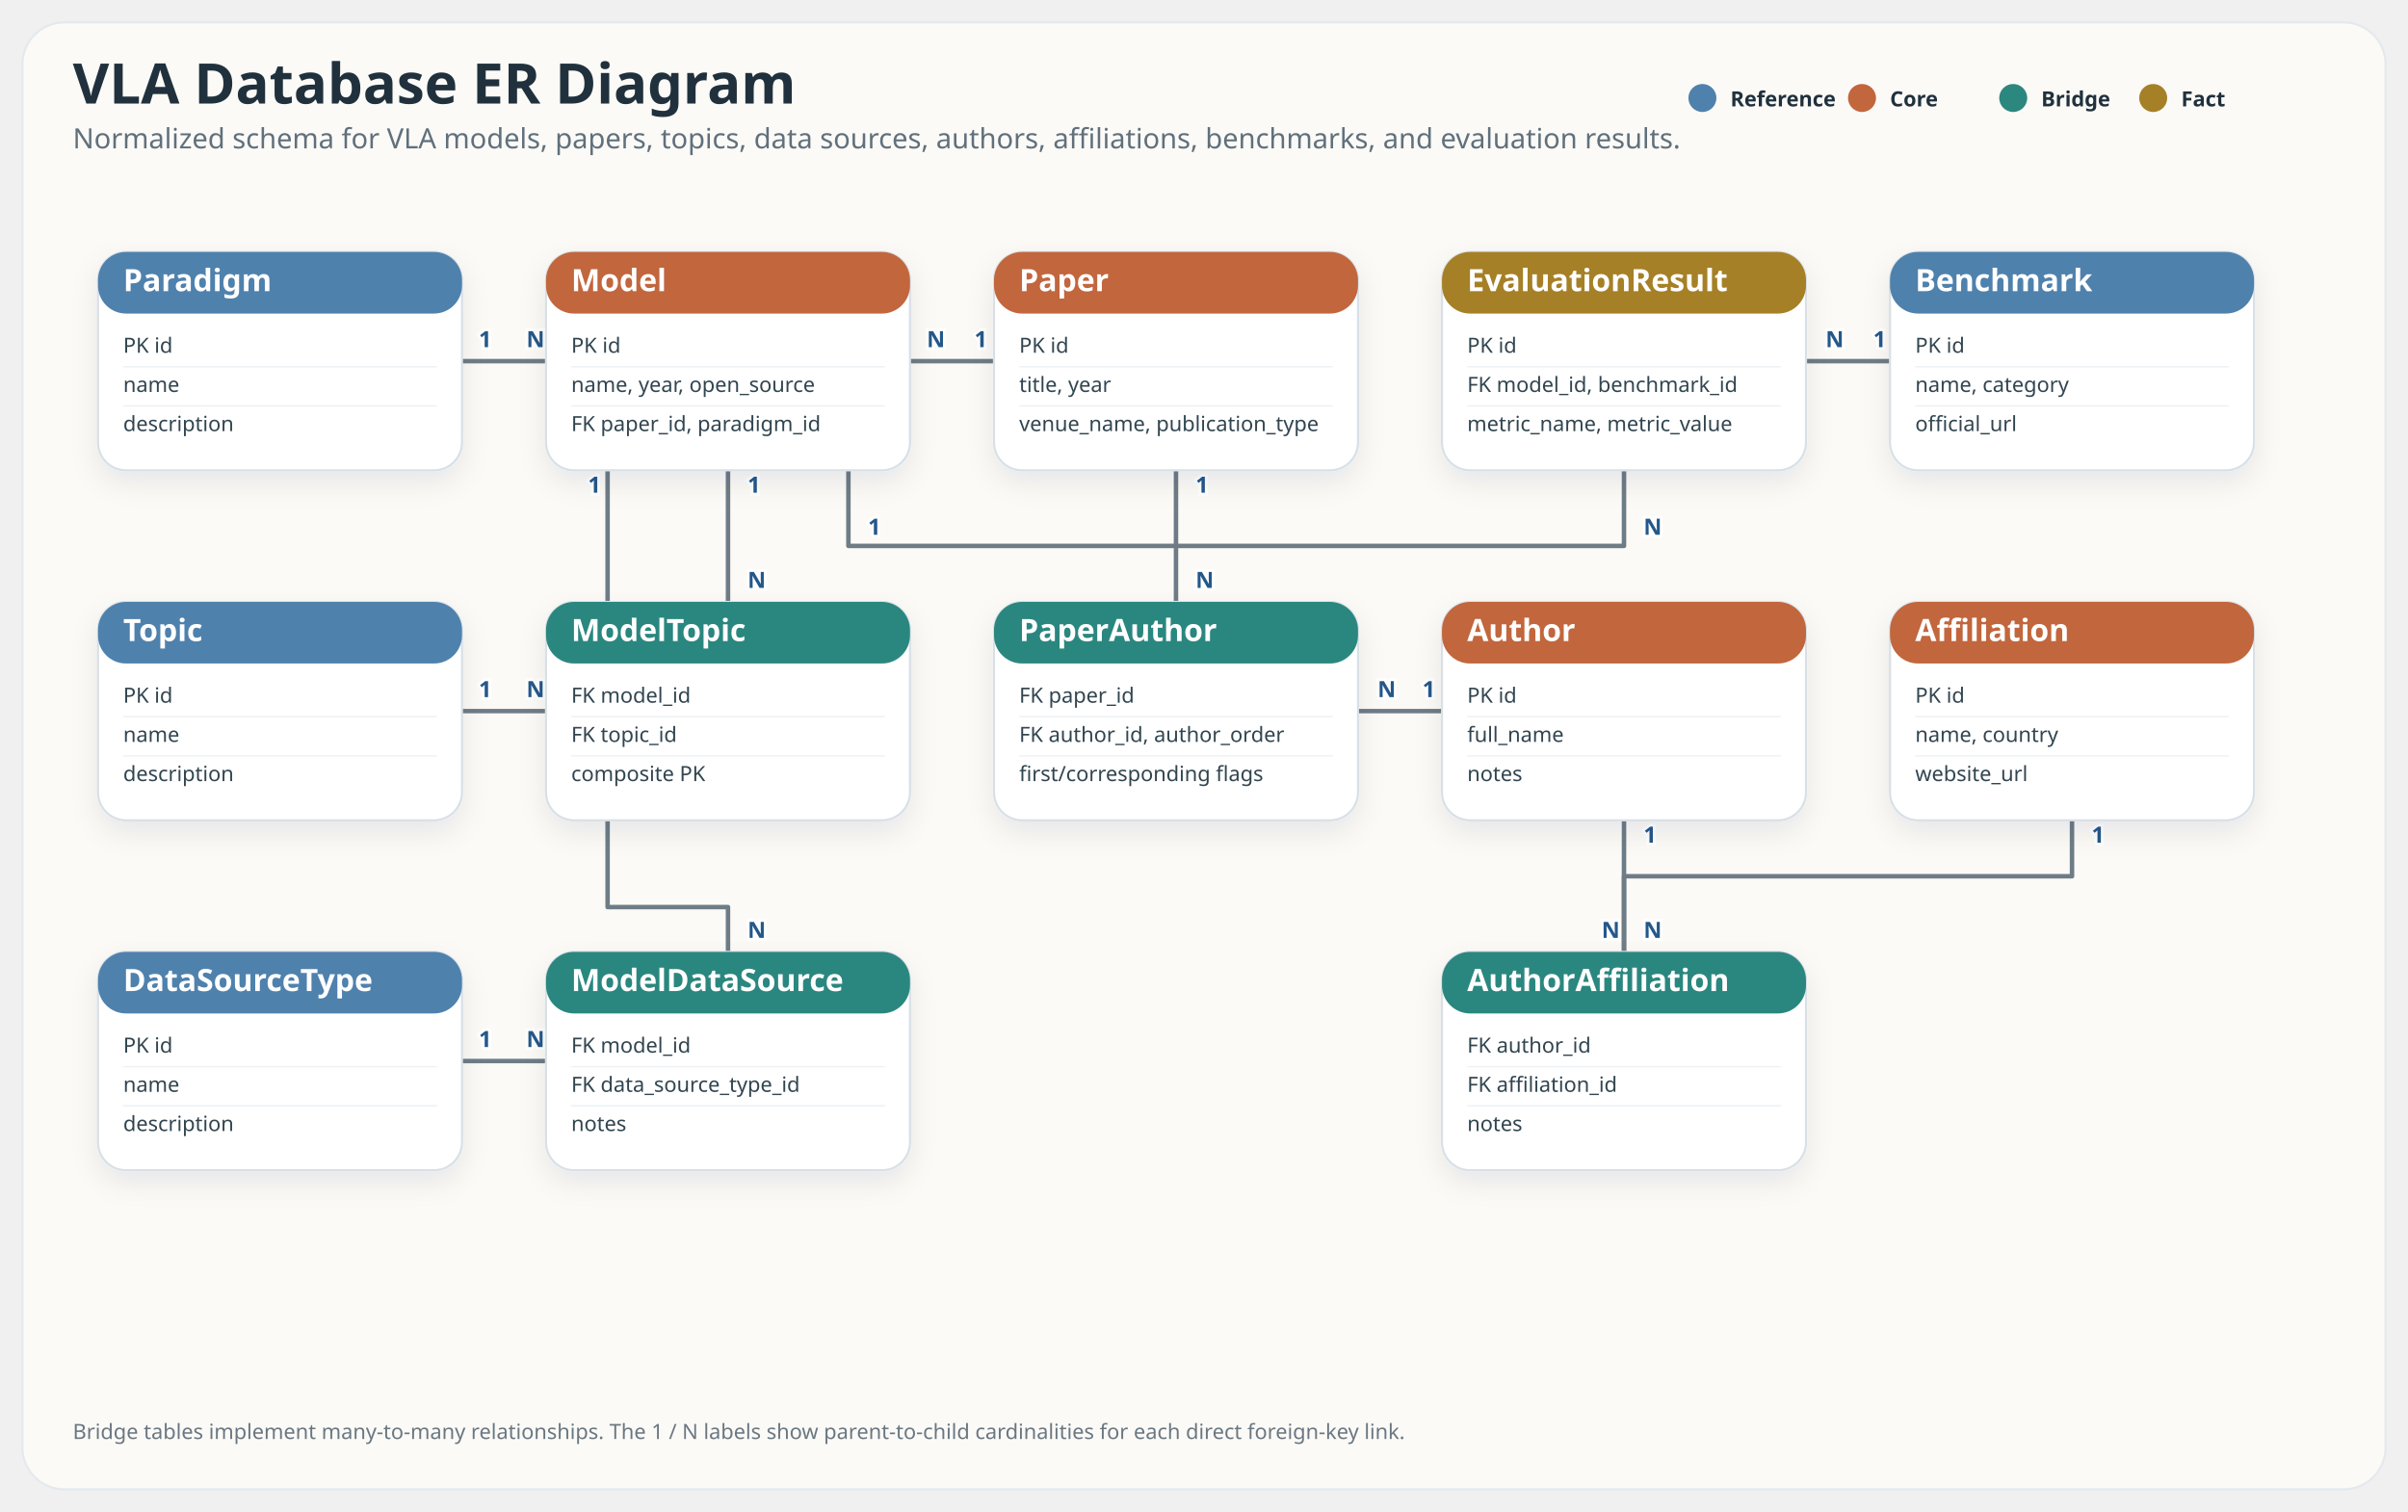
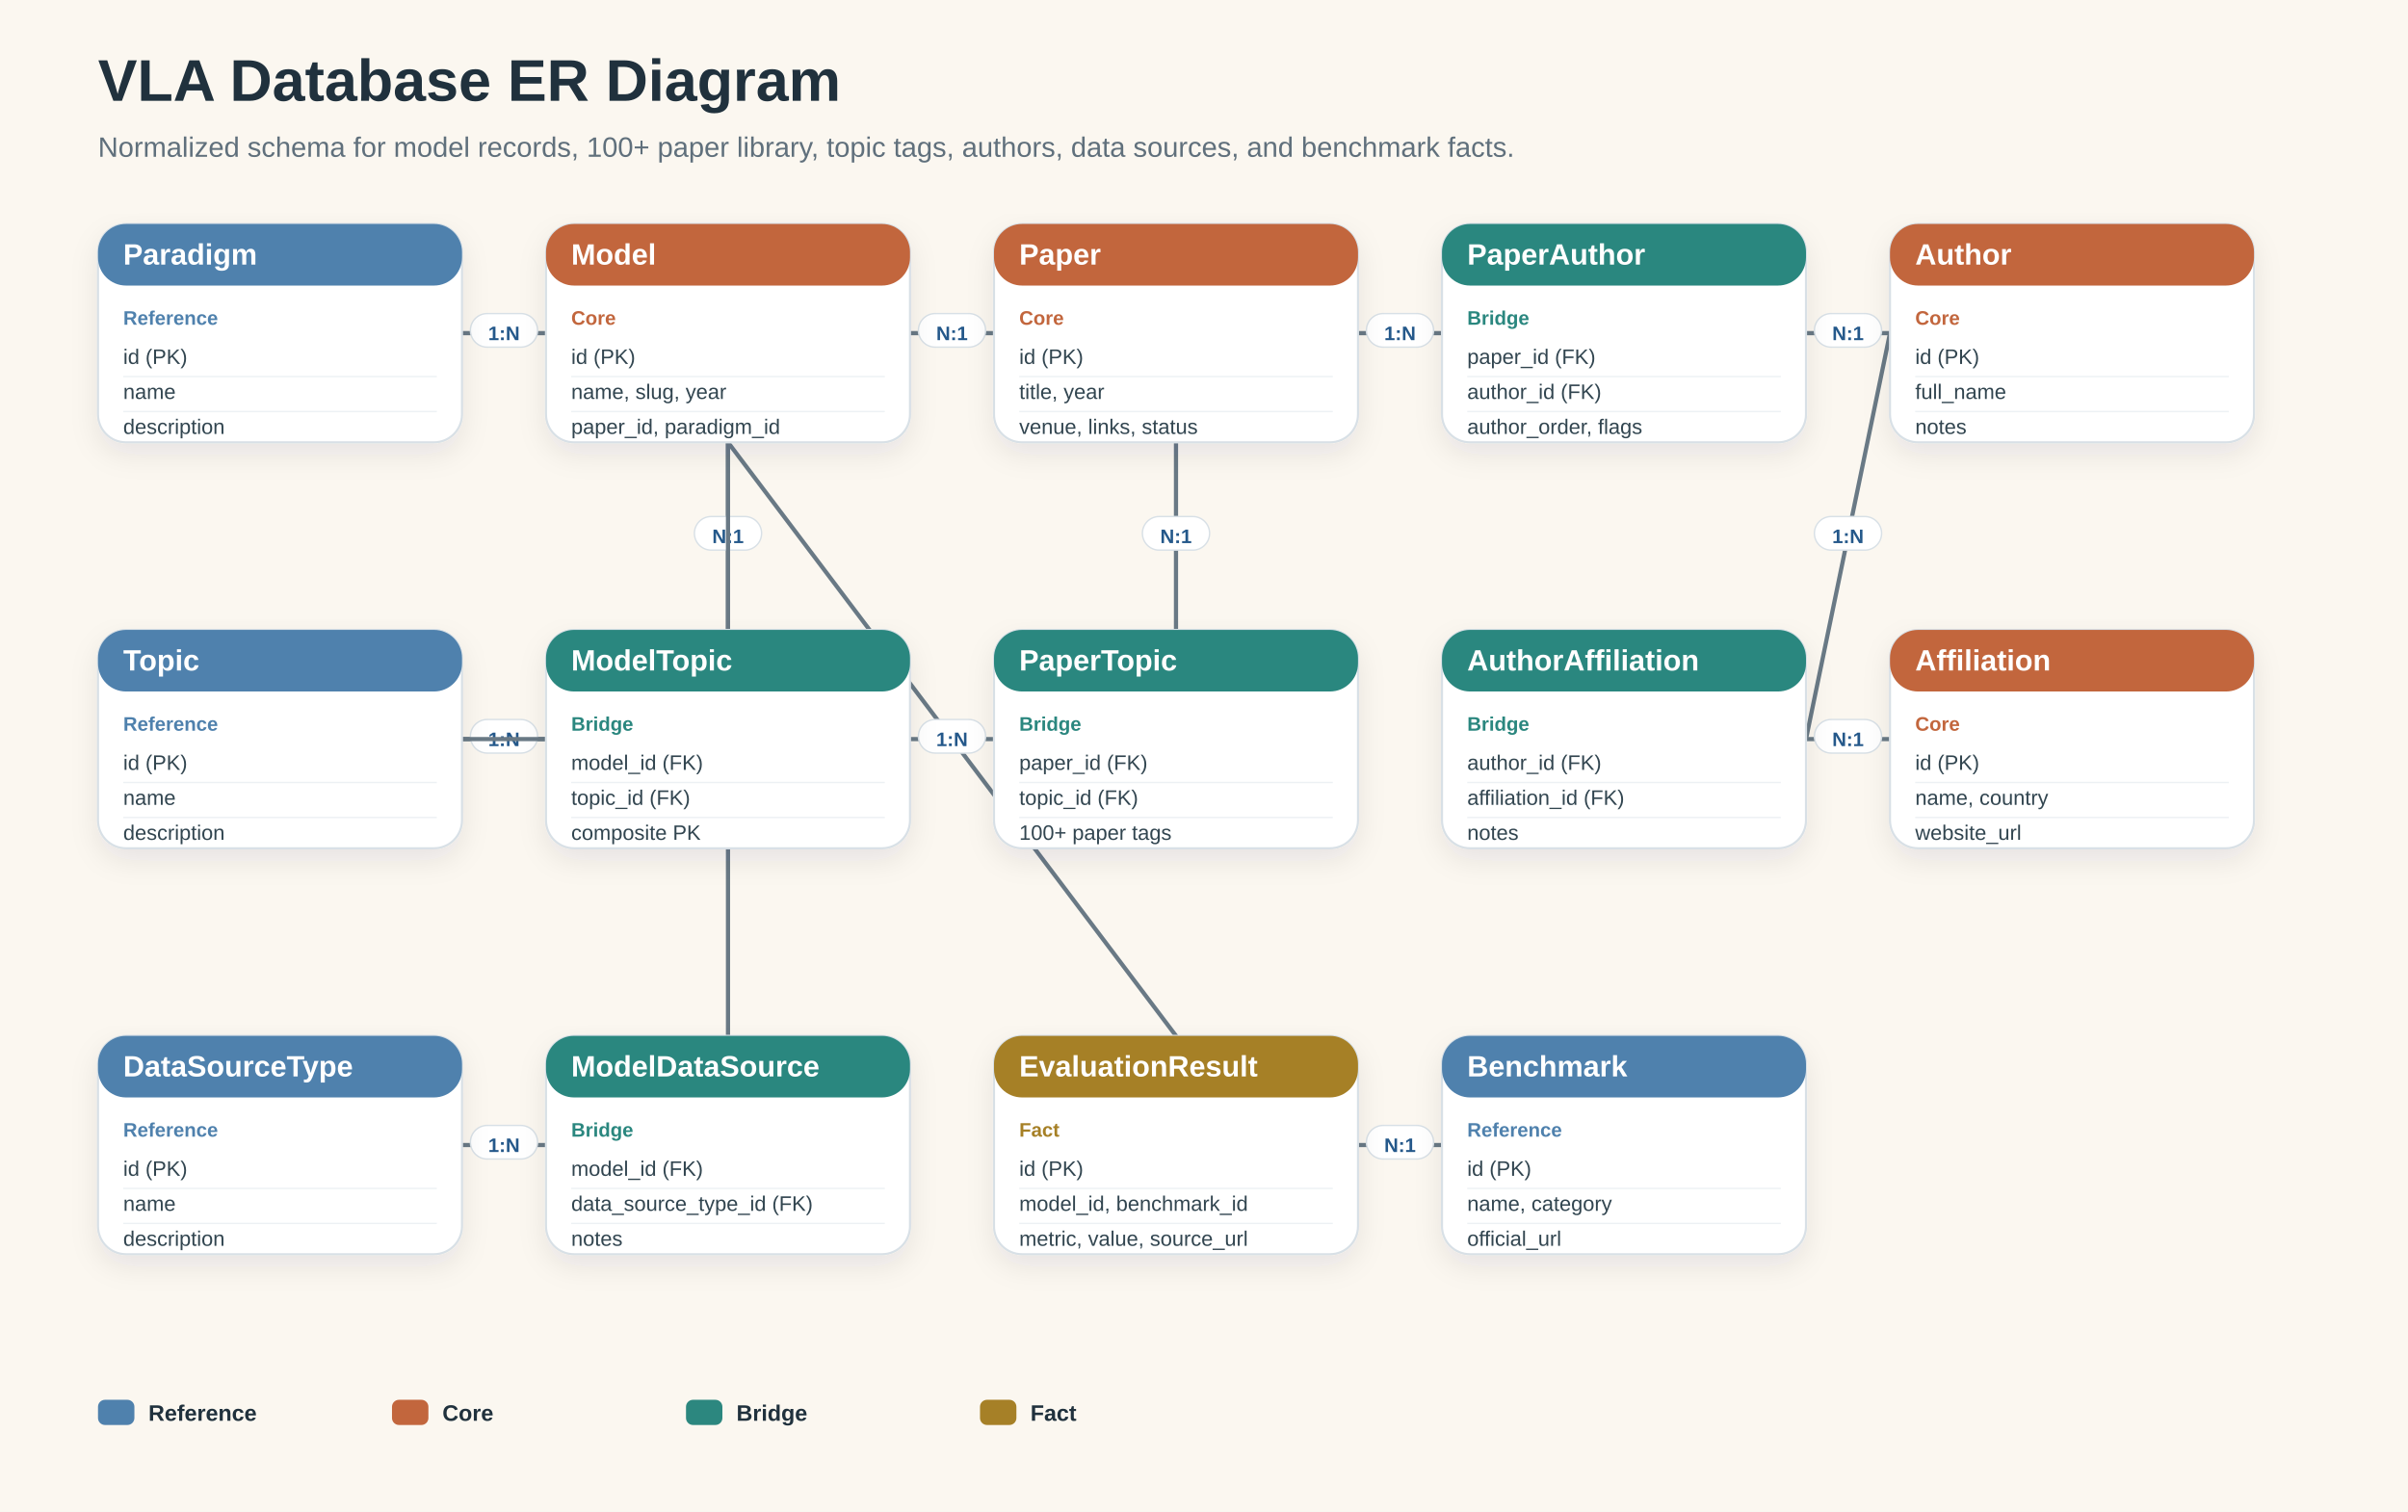
<svg xmlns="http://www.w3.org/2000/svg" viewBox="0 0 1720 1080" role="img" aria-labelledby="title desc">
  <defs>
    <filter id="shadow" x="-10%" y="-10%" width="130%" height="130%">
      <feDropShadow dx="0" dy="8" stdDeviation="10" flood-color="#202b33" flood-opacity="0.08" />
    </filter>
-     <style>
-       text {
-         font-family: "Segoe UI", "PingFang SC", "Hiragino Sans GB", "Helvetica Neue", sans-serif;
-         fill: #20313d;
-       }
-       .title {
-         font-size: 40px;
-         font-weight: 800;
-       }
-       .subtitle {
-         font-size: 20px;
-         fill: #60707c;
-       }
-       .legend-text {
-         font-size: 15px;
-         font-weight: 700;
-       }
-       .card {
-         fill: #ffffff;
-         stroke: #d8e0e6;
-         stroke-width: 1.5;
-       }
-       .head-ref { fill: #4f81ad; }
-       .head-core { fill: #c2663d; }
-       .head-bridge { fill: #2c877f; }
-       .head-fact { fill: #a68027; }
-       .card-title {
-         font-size: 22px;
-         font-weight: 800;
-         fill: #ffffff;
-       }
-       .field {
-         font-size: 15px;
-         fill: #314550;
-       }
-       .row-line {
-         stroke: #edf1f4;
-         stroke-width: 1;
-       }
-       .connector {
-         fill: none;
-         stroke: #6e7c86;
-         stroke-width: 3.2;
-         stroke-linecap: round;
-         stroke-linejoin: round;
-       }
-       .cardinality {
-         font-size: 16px;
-         font-weight: 800;
-         fill: #24588a;
-         stroke: #ffffff;
-         stroke-width: 4;
-         paint-order: stroke;
-       }
-       .frame {
-         fill: #fbfaf7;
-         stroke: #e4e9ee;
-         stroke-width: 1.5;
-       }
-       .footer-note {
-         font-size: 15px;
-         fill: #6a7781;
-       }
-     </style>
  </defs>
-   <rect class="frame" x="16" y="16" width="1688" height="1048" rx="30" />
-   <text class="title" x="52" y="74">VLA Database ER Diagram</text>
-   <text class="subtitle" x="52" y="106">Normalized schema for VLA models, papers, topics, data sources, authors, affiliations, benchmarks, and evaluation results.</text>
-   <circle cx="1216" cy="70" r="10" fill="#4f81ad" />
-   <text class="legend-text" x="1236" y="76">Reference</text>
-   <circle cx="1330" cy="70" r="10" fill="#c2663d" />
-   <text class="legend-text" x="1350" y="76">Core</text>
-   <circle cx="1438" cy="70" r="10" fill="#2c877f" />
-   <text class="legend-text" x="1458" y="76">Bridge</text>
-   <circle cx="1538" cy="70" r="10" fill="#a68027" />
-   <text class="legend-text" x="1558" y="76">Fact</text>
-   <text class="footer-note" x="52" y="1028">Bridge tables implement many-to-many relationships. The 1 / N labels show parent-to-child cardinalities for each direct foreign-key link.</text>
-   <path class="connector" d="M330 258 H390" />
-   <path class="connector" d="M650 258 H710" />
-   <path class="connector" d="M520 336 V430" />
-   <path class="connector" d="M330 508 H390" />
-   <path class="connector" d="M434 336 V648 H520 V680" />
-   <path class="connector" d="M330 758 H390" />
-   <path class="connector" d="M840 336 V430" />
-   <path class="connector" d="M970 508 H1030" />
-   <path class="connector" d="M1160 586 V680" />
-   <path class="connector" d="M1160 680 V626 H1480 V586" />
-   <path class="connector" d="M606 336 V390 H1160 V336" />
-   <path class="connector" d="M1290 258 H1350" />
-   <text class="cardinality" x="342" y="248">1</text>
-   <text class="cardinality" x="376" y="248">N</text>
-   <text class="cardinality" x="662" y="248">N</text>
-   <text class="cardinality" x="696" y="248">1</text>
-   <text class="cardinality" x="534" y="352">1</text>
-   <text class="cardinality" x="534" y="420">N</text>
-   <text class="cardinality" x="342" y="498">1</text>
-   <text class="cardinality" x="376" y="498">N</text>
-   <text class="cardinality" x="420" y="352">1</text>
-   <text class="cardinality" x="534" y="670">N</text>
-   <text class="cardinality" x="342" y="748">1</text>
-   <text class="cardinality" x="376" y="748">N</text>
-   <text class="cardinality" x="854" y="352">1</text>
-   <text class="cardinality" x="854" y="420">N</text>
-   <text class="cardinality" x="984" y="498">N</text>
-   <text class="cardinality" x="1016" y="498">1</text>
-   <text class="cardinality" x="1174" y="602">1</text>
-   <text class="cardinality" x="1174" y="670">N</text>
-   <text class="cardinality" x="1144" y="670">N</text>
-   <text class="cardinality" x="1494" y="602">1</text>
-   <text class="cardinality" x="620" y="382">1</text>
-   <text class="cardinality" x="1174" y="382">N</text>
-   <text class="cardinality" x="1304" y="248">N</text>
-   <text class="cardinality" x="1338" y="248">1</text>
-   <g filter="url(#shadow)">
-     <rect class="card" x="70" y="180" width="260" height="156" rx="20" />
-     <rect class="head-ref" x="70" y="180" width="260" height="44" rx="20" />
-     <text class="card-title" x="88" y="208">Paradigm</text>
-     <line class="row-line" x1="88" y1="262" x2="312" y2="262" />
-     <line class="row-line" x1="88" y1="290" x2="312" y2="290" />
-     <text class="field" x="88" y="252">PK id</text>
-     <text class="field" x="88" y="280">name</text>
-     <text class="field" x="88" y="308">description</text>
-   </g>
-   <g filter="url(#shadow)">
-     <rect class="card" x="390" y="180" width="260" height="156" rx="20" />
-     <rect class="head-core" x="390" y="180" width="260" height="44" rx="20" />
-     <text class="card-title" x="408" y="208">Model</text>
-     <line class="row-line" x1="408" y1="262" x2="632" y2="262" />
-     <line class="row-line" x1="408" y1="290" x2="632" y2="290" />
-     <text class="field" x="408" y="252">PK id</text>
-     <text class="field" x="408" y="280">name, year, open_source</text>
-     <text class="field" x="408" y="308">FK paper_id, paradigm_id</text>
-   </g>
-   <g filter="url(#shadow)">
-     <rect class="card" x="710" y="180" width="260" height="156" rx="20" />
-     <rect class="head-core" x="710" y="180" width="260" height="44" rx="20" />
-     <text class="card-title" x="728" y="208">Paper</text>
-     <line class="row-line" x1="728" y1="262" x2="952" y2="262" />
-     <line class="row-line" x1="728" y1="290" x2="952" y2="290" />
-     <text class="field" x="728" y="252">PK id</text>
-     <text class="field" x="728" y="280">title, year</text>
-     <text class="field" x="728" y="308">venue_name, publication_type</text>
-   </g>
-   <g filter="url(#shadow)">
-     <rect class="card" x="1030" y="180" width="260" height="156" rx="20" />
-     <rect class="head-fact" x="1030" y="180" width="260" height="44" rx="20" />
-     <text class="card-title" x="1048" y="208">EvaluationResult</text>
-     <line class="row-line" x1="1048" y1="262" x2="1272" y2="262" />
-     <line class="row-line" x1="1048" y1="290" x2="1272" y2="290" />
-     <text class="field" x="1048" y="252">PK id</text>
-     <text class="field" x="1048" y="280">FK model_id, benchmark_id</text>
-     <text class="field" x="1048" y="308">metric_name, metric_value</text>
-   </g>
-   <g filter="url(#shadow)">
-     <rect class="card" x="1350" y="180" width="260" height="156" rx="20" />
-     <rect class="head-ref" x="1350" y="180" width="260" height="44" rx="20" />
-     <text class="card-title" x="1368" y="208">Benchmark</text>
-     <line class="row-line" x1="1368" y1="262" x2="1592" y2="262" />
-     <line class="row-line" x1="1368" y1="290" x2="1592" y2="290" />
-     <text class="field" x="1368" y="252">PK id</text>
-     <text class="field" x="1368" y="280">name, category</text>
-     <text class="field" x="1368" y="308">official_url</text>
-   </g>
-   <g filter="url(#shadow)">
-     <rect class="card" x="70" y="430" width="260" height="156" rx="20" />
-     <rect class="head-ref" x="70" y="430" width="260" height="44" rx="20" />
-     <text class="card-title" x="88" y="458">Topic</text>
-     <line class="row-line" x1="88" y1="512" x2="312" y2="512" />
-     <line class="row-line" x1="88" y1="540" x2="312" y2="540" />
-     <text class="field" x="88" y="502">PK id</text>
-     <text class="field" x="88" y="530">name</text>
-     <text class="field" x="88" y="558">description</text>
-   </g>
-   <g filter="url(#shadow)">
-     <rect class="card" x="390" y="430" width="260" height="156" rx="20" />
-     <rect class="head-bridge" x="390" y="430" width="260" height="44" rx="20" />
-     <text class="card-title" x="408" y="458">ModelTopic</text>
-     <line class="row-line" x1="408" y1="512" x2="632" y2="512" />
-     <line class="row-line" x1="408" y1="540" x2="632" y2="540" />
-     <text class="field" x="408" y="502">FK model_id</text>
-     <text class="field" x="408" y="530">FK topic_id</text>
-     <text class="field" x="408" y="558">composite PK</text>
-   </g>
-   <g filter="url(#shadow)">
-     <rect class="card" x="710" y="430" width="260" height="156" rx="20" />
-     <rect class="head-bridge" x="710" y="430" width="260" height="44" rx="20" />
-     <text class="card-title" x="728" y="458">PaperAuthor</text>
-     <line class="row-line" x1="728" y1="512" x2="952" y2="512" />
-     <line class="row-line" x1="728" y1="540" x2="952" y2="540" />
-     <text class="field" x="728" y="502">FK paper_id</text>
-     <text class="field" x="728" y="530">FK author_id, author_order</text>
-     <text class="field" x="728" y="558">first/corresponding flags</text>
-   </g>
-   <g filter="url(#shadow)">
-     <rect class="card" x="1030" y="430" width="260" height="156" rx="20" />
-     <rect class="head-core" x="1030" y="430" width="260" height="44" rx="20" />
-     <text class="card-title" x="1048" y="458">Author</text>
-     <line class="row-line" x1="1048" y1="512" x2="1272" y2="512" />
-     <line class="row-line" x1="1048" y1="540" x2="1272" y2="540" />
-     <text class="field" x="1048" y="502">PK id</text>
-     <text class="field" x="1048" y="530">full_name</text>
-     <text class="field" x="1048" y="558">notes</text>
-   </g>
-   <g filter="url(#shadow)">
-     <rect class="card" x="1350" y="430" width="260" height="156" rx="20" />
-     <rect class="head-core" x="1350" y="430" width="260" height="44" rx="20" />
-     <text class="card-title" x="1368" y="458">Affiliation</text>
-     <line class="row-line" x1="1368" y1="512" x2="1592" y2="512" />
-     <line class="row-line" x1="1368" y1="540" x2="1592" y2="540" />
-     <text class="field" x="1368" y="502">PK id</text>
-     <text class="field" x="1368" y="530">name, country</text>
-     <text class="field" x="1368" y="558">website_url</text>
-   </g>
-   <g filter="url(#shadow)">
-     <rect class="card" x="70" y="680" width="260" height="156" rx="20" />
-     <rect class="head-ref" x="70" y="680" width="260" height="44" rx="20" />
-     <text class="card-title" x="88" y="708">DataSourceType</text>
-     <line class="row-line" x1="88" y1="762" x2="312" y2="762" />
-     <line class="row-line" x1="88" y1="790" x2="312" y2="790" />
-     <text class="field" x="88" y="752">PK id</text>
-     <text class="field" x="88" y="780">name</text>
-     <text class="field" x="88" y="808">description</text>
-   </g>
-   <g filter="url(#shadow)">
-     <rect class="card" x="390" y="680" width="260" height="156" rx="20" />
-     <rect class="head-bridge" x="390" y="680" width="260" height="44" rx="20" />
-     <text class="card-title" x="408" y="708">ModelDataSource</text>
-     <line class="row-line" x1="408" y1="762" x2="632" y2="762" />
-     <line class="row-line" x1="408" y1="790" x2="632" y2="790" />
-     <text class="field" x="408" y="752">FK model_id</text>
-     <text class="field" x="408" y="780">FK data_source_type_id</text>
-     <text class="field" x="408" y="808">notes</text>
-   </g>
-   <g filter="url(#shadow)">
-     <rect class="card" x="1030" y="680" width="260" height="156" rx="20" />
-     <rect class="head-bridge" x="1030" y="680" width="260" height="44" rx="20" />
-     <text class="card-title" x="1048" y="708">AuthorAffiliation</text>
-     <line class="row-line" x1="1048" y1="762" x2="1272" y2="762" />
-     <line class="row-line" x1="1048" y1="790" x2="1272" y2="790" />
-     <text class="field" x="1048" y="752">FK author_id</text>
-     <text class="field" x="1048" y="780">FK affiliation_id</text>
-     <text class="field" x="1048" y="808">notes</text>
-   </g>
+   <rect width="1720" height="1080" fill="#fbf7f0" />
+   <text x="70" y="72" font-family="Segoe UI, Arial, sans-serif" font-size="42" font-weight="800" fill="#20313d">VLA Database ER Diagram</text>
+   <text x="70" y="112" font-family="Segoe UI, Arial, sans-serif" font-size="20" fill="#60707c">Normalized schema for model records, 100+ paper library, topic tags, authors, data sources, and benchmark facts.</text>
+   <path d="M330,238 L390,238" fill="none" stroke="#697985" stroke-width="3" stroke-linecap="round" />
+   <rect x="336" y="224" width="48" height="24" rx="12" fill="#ffffff" stroke="#d8e0e6" />
+   <text x="360" y="243" text-anchor="middle" font-family="Segoe UI, Arial, sans-serif" font-size="14" font-weight="800" fill="#24588a">1:N</text>
+   <path d="M650,238 L710,238" fill="none" stroke="#697985" stroke-width="3" stroke-linecap="round" />
+   <rect x="656" y="224" width="48" height="24" rx="12" fill="#ffffff" stroke="#d8e0e6" />
+   <text x="680" y="243" text-anchor="middle" font-family="Segoe UI, Arial, sans-serif" font-size="14" font-weight="800" fill="#24588a">N:1</text>
+   <path d="M970,238 L1030,238" fill="none" stroke="#697985" stroke-width="3" stroke-linecap="round" />
+   <rect x="976" y="224" width="48" height="24" rx="12" fill="#ffffff" stroke="#d8e0e6" />
+   <text x="1000" y="243" text-anchor="middle" font-family="Segoe UI, Arial, sans-serif" font-size="14" font-weight="800" fill="#24588a">1:N</text>
+   <path d="M1290,238 L1350,238" fill="none" stroke="#697985" stroke-width="3" stroke-linecap="round" />
+   <rect x="1296" y="224" width="48" height="24" rx="12" fill="#ffffff" stroke="#d8e0e6" />
+   <text x="1320" y="243" text-anchor="middle" font-family="Segoe UI, Arial, sans-serif" font-size="14" font-weight="800" fill="#24588a">N:1</text>
+   <path d="M1350,238 L1290,528" fill="none" stroke="#697985" stroke-width="3" stroke-linecap="round" />
+   <rect x="1296" y="369" width="48" height="24" rx="12" fill="#ffffff" stroke="#d8e0e6" />
+   <text x="1320" y="388" text-anchor="middle" font-family="Segoe UI, Arial, sans-serif" font-size="14" font-weight="800" fill="#24588a">1:N</text>
+   <path d="M1290,528 L1350,528" fill="none" stroke="#697985" stroke-width="3" stroke-linecap="round" />
+   <rect x="1296" y="514" width="48" height="24" rx="12" fill="#ffffff" stroke="#d8e0e6" />
+   <text x="1320" y="533" text-anchor="middle" font-family="Segoe UI, Arial, sans-serif" font-size="14" font-weight="800" fill="#24588a">N:1</text>
+   <path d="M330,528 L390,528" fill="none" stroke="#697985" stroke-width="3" stroke-linecap="round" />
+   <rect x="336" y="514" width="48" height="24" rx="12" fill="#ffffff" stroke="#d8e0e6" />
+   <text x="360" y="533" text-anchor="middle" font-family="Segoe UI, Arial, sans-serif" font-size="14" font-weight="800" fill="#24588a">1:N</text>
+   <path d="M520,450 L520,316" fill="none" stroke="#697985" stroke-width="3" stroke-linecap="round" />
+   <rect x="496" y="369" width="48" height="24" rx="12" fill="#ffffff" stroke="#d8e0e6" />
+   <text x="520" y="388" text-anchor="middle" font-family="Segoe UI, Arial, sans-serif" font-size="14" font-weight="800" fill="#24588a">N:1</text>
+   <path d="M330,528 L710,528" fill="none" stroke="#697985" stroke-width="3" stroke-linecap="round" />
+   <rect x="496" y="514" width="48" height="24" rx="12" fill="#ffffff" stroke="#d8e0e6" />
+   <text x="520" y="533" text-anchor="middle" font-family="Segoe UI, Arial, sans-serif" font-size="14" font-weight="800" fill="#24588a">1:N</text>
+   <path d="M840,450 L840,316" fill="none" stroke="#697985" stroke-width="3" stroke-linecap="round" />
+   <rect x="816" y="369" width="48" height="24" rx="12" fill="#ffffff" stroke="#d8e0e6" />
+   <text x="840" y="388" text-anchor="middle" font-family="Segoe UI, Arial, sans-serif" font-size="14" font-weight="800" fill="#24588a">N:1</text>
+   <path d="M330,818 L390,818" fill="none" stroke="#697985" stroke-width="3" stroke-linecap="round" />
+   <rect x="336" y="804" width="48" height="24" rx="12" fill="#ffffff" stroke="#d8e0e6" />
+   <text x="360" y="823" text-anchor="middle" font-family="Segoe UI, Arial, sans-serif" font-size="14" font-weight="800" fill="#24588a">1:N</text>
+   <path d="M520,740 L520,316" fill="none" stroke="#697985" stroke-width="3" stroke-linecap="round" />
+   <rect x="496" y="514" width="48" height="24" rx="12" fill="#ffffff" stroke="#d8e0e6" />
+   <text x="520" y="533" text-anchor="middle" font-family="Segoe UI, Arial, sans-serif" font-size="14" font-weight="800" fill="#24588a">N:1</text>
+   <path d="M520,316 L840,740" fill="none" stroke="#697985" stroke-width="3" stroke-linecap="round" />
+   <rect x="656" y="514" width="48" height="24" rx="12" fill="#ffffff" stroke="#d8e0e6" />
+   <text x="680" y="533" text-anchor="middle" font-family="Segoe UI, Arial, sans-serif" font-size="14" font-weight="800" fill="#24588a">1:N</text>
+   <path d="M970,818 L1030,818" fill="none" stroke="#697985" stroke-width="3" stroke-linecap="round" />
+   <rect x="976" y="804" width="48" height="24" rx="12" fill="#ffffff" stroke="#d8e0e6" />
+   <text x="1000" y="823" text-anchor="middle" font-family="Segoe UI, Arial, sans-serif" font-size="14" font-weight="800" fill="#24588a">N:1</text>
+   <g filter="url(#shadow)">
+     <rect x="70" y="160" width="260" height="156" rx="20" fill="#ffffff" stroke="#d8e0e6" stroke-width="1.5" />
+     <rect x="70" y="160" width="260" height="44" rx="20" fill="#4f81ad" />
+     <text x="88" y="189" font-family="Segoe UI, Arial, sans-serif" font-size="21" font-weight="800" fill="#ffffff">Paradigm</text>
+     <text x="88" y="232" font-family="Segoe UI, Arial, sans-serif" font-size="14" font-weight="800" fill="#4f81ad">Reference</text>
+     <text x="88" y="260" font-family="Segoe UI, Arial, sans-serif" font-size="15" fill="#314550">id (PK)</text>
+     <line x1="88" y1="269" x2="312" y2="269" stroke="#edf1f4" />
+     <text x="88" y="285" font-family="Segoe UI, Arial, sans-serif" font-size="15" fill="#314550">name</text>
+     <line x1="88" y1="294" x2="312" y2="294" stroke="#edf1f4" />
+     <text x="88" y="310" font-family="Segoe UI, Arial, sans-serif" font-size="15" fill="#314550">description</text>
+   </g>
+   <g filter="url(#shadow)">
+     <rect x="390" y="160" width="260" height="156" rx="20" fill="#ffffff" stroke="#d8e0e6" stroke-width="1.5" />
+     <rect x="390" y="160" width="260" height="44" rx="20" fill="#c2663d" />
+     <text x="408" y="189" font-family="Segoe UI, Arial, sans-serif" font-size="21" font-weight="800" fill="#ffffff">Model</text>
+     <text x="408" y="232" font-family="Segoe UI, Arial, sans-serif" font-size="14" font-weight="800" fill="#c2663d">Core</text>
+     <text x="408" y="260" font-family="Segoe UI, Arial, sans-serif" font-size="15" fill="#314550">id (PK)</text>
+     <line x1="408" y1="269" x2="632" y2="269" stroke="#edf1f4" />
+     <text x="408" y="285" font-family="Segoe UI, Arial, sans-serif" font-size="15" fill="#314550">name, slug, year</text>
+     <line x1="408" y1="294" x2="632" y2="294" stroke="#edf1f4" />
+     <text x="408" y="310" font-family="Segoe UI, Arial, sans-serif" font-size="15" fill="#314550">paper_id, paradigm_id</text>
+   </g>
+   <g filter="url(#shadow)">
+     <rect x="710" y="160" width="260" height="156" rx="20" fill="#ffffff" stroke="#d8e0e6" stroke-width="1.5" />
+     <rect x="710" y="160" width="260" height="44" rx="20" fill="#c2663d" />
+     <text x="728" y="189" font-family="Segoe UI, Arial, sans-serif" font-size="21" font-weight="800" fill="#ffffff">Paper</text>
+     <text x="728" y="232" font-family="Segoe UI, Arial, sans-serif" font-size="14" font-weight="800" fill="#c2663d">Core</text>
+     <text x="728" y="260" font-family="Segoe UI, Arial, sans-serif" font-size="15" fill="#314550">id (PK)</text>
+     <line x1="728" y1="269" x2="952" y2="269" stroke="#edf1f4" />
+     <text x="728" y="285" font-family="Segoe UI, Arial, sans-serif" font-size="15" fill="#314550">title, year</text>
+     <line x1="728" y1="294" x2="952" y2="294" stroke="#edf1f4" />
+     <text x="728" y="310" font-family="Segoe UI, Arial, sans-serif" font-size="15" fill="#314550">venue, links, status</text>
+   </g>
+   <g filter="url(#shadow)">
+     <rect x="1030" y="160" width="260" height="156" rx="20" fill="#ffffff" stroke="#d8e0e6" stroke-width="1.5" />
+     <rect x="1030" y="160" width="260" height="44" rx="20" fill="#2c877f" />
+     <text x="1048" y="189" font-family="Segoe UI, Arial, sans-serif" font-size="21" font-weight="800" fill="#ffffff">PaperAuthor</text>
+     <text x="1048" y="232" font-family="Segoe UI, Arial, sans-serif" font-size="14" font-weight="800" fill="#2c877f">Bridge</text>
+     <text x="1048" y="260" font-family="Segoe UI, Arial, sans-serif" font-size="15" fill="#314550">paper_id (FK)</text>
+     <line x1="1048" y1="269" x2="1272" y2="269" stroke="#edf1f4" />
+     <text x="1048" y="285" font-family="Segoe UI, Arial, sans-serif" font-size="15" fill="#314550">author_id (FK)</text>
+     <line x1="1048" y1="294" x2="1272" y2="294" stroke="#edf1f4" />
+     <text x="1048" y="310" font-family="Segoe UI, Arial, sans-serif" font-size="15" fill="#314550">author_order, flags</text>
+   </g>
+   <g filter="url(#shadow)">
+     <rect x="1350" y="160" width="260" height="156" rx="20" fill="#ffffff" stroke="#d8e0e6" stroke-width="1.5" />
+     <rect x="1350" y="160" width="260" height="44" rx="20" fill="#c2663d" />
+     <text x="1368" y="189" font-family="Segoe UI, Arial, sans-serif" font-size="21" font-weight="800" fill="#ffffff">Author</text>
+     <text x="1368" y="232" font-family="Segoe UI, Arial, sans-serif" font-size="14" font-weight="800" fill="#c2663d">Core</text>
+     <text x="1368" y="260" font-family="Segoe UI, Arial, sans-serif" font-size="15" fill="#314550">id (PK)</text>
+     <line x1="1368" y1="269" x2="1592" y2="269" stroke="#edf1f4" />
+     <text x="1368" y="285" font-family="Segoe UI, Arial, sans-serif" font-size="15" fill="#314550">full_name</text>
+     <line x1="1368" y1="294" x2="1592" y2="294" stroke="#edf1f4" />
+     <text x="1368" y="310" font-family="Segoe UI, Arial, sans-serif" font-size="15" fill="#314550">notes</text>
+   </g>
+   <g filter="url(#shadow)">
+     <rect x="70" y="450" width="260" height="156" rx="20" fill="#ffffff" stroke="#d8e0e6" stroke-width="1.5" />
+     <rect x="70" y="450" width="260" height="44" rx="20" fill="#4f81ad" />
+     <text x="88" y="479" font-family="Segoe UI, Arial, sans-serif" font-size="21" font-weight="800" fill="#ffffff">Topic</text>
+     <text x="88" y="522" font-family="Segoe UI, Arial, sans-serif" font-size="14" font-weight="800" fill="#4f81ad">Reference</text>
+     <text x="88" y="550" font-family="Segoe UI, Arial, sans-serif" font-size="15" fill="#314550">id (PK)</text>
+     <line x1="88" y1="559" x2="312" y2="559" stroke="#edf1f4" />
+     <text x="88" y="575" font-family="Segoe UI, Arial, sans-serif" font-size="15" fill="#314550">name</text>
+     <line x1="88" y1="584" x2="312" y2="584" stroke="#edf1f4" />
+     <text x="88" y="600" font-family="Segoe UI, Arial, sans-serif" font-size="15" fill="#314550">description</text>
+   </g>
+   <g filter="url(#shadow)">
+     <rect x="390" y="450" width="260" height="156" rx="20" fill="#ffffff" stroke="#d8e0e6" stroke-width="1.5" />
+     <rect x="390" y="450" width="260" height="44" rx="20" fill="#2c877f" />
+     <text x="408" y="479" font-family="Segoe UI, Arial, sans-serif" font-size="21" font-weight="800" fill="#ffffff">ModelTopic</text>
+     <text x="408" y="522" font-family="Segoe UI, Arial, sans-serif" font-size="14" font-weight="800" fill="#2c877f">Bridge</text>
+     <text x="408" y="550" font-family="Segoe UI, Arial, sans-serif" font-size="15" fill="#314550">model_id (FK)</text>
+     <line x1="408" y1="559" x2="632" y2="559" stroke="#edf1f4" />
+     <text x="408" y="575" font-family="Segoe UI, Arial, sans-serif" font-size="15" fill="#314550">topic_id (FK)</text>
+     <line x1="408" y1="584" x2="632" y2="584" stroke="#edf1f4" />
+     <text x="408" y="600" font-family="Segoe UI, Arial, sans-serif" font-size="15" fill="#314550">composite PK</text>
+   </g>
+   <g filter="url(#shadow)">
+     <rect x="710" y="450" width="260" height="156" rx="20" fill="#ffffff" stroke="#d8e0e6" stroke-width="1.5" />
+     <rect x="710" y="450" width="260" height="44" rx="20" fill="#2c877f" />
+     <text x="728" y="479" font-family="Segoe UI, Arial, sans-serif" font-size="21" font-weight="800" fill="#ffffff">PaperTopic</text>
+     <text x="728" y="522" font-family="Segoe UI, Arial, sans-serif" font-size="14" font-weight="800" fill="#2c877f">Bridge</text>
+     <text x="728" y="550" font-family="Segoe UI, Arial, sans-serif" font-size="15" fill="#314550">paper_id (FK)</text>
+     <line x1="728" y1="559" x2="952" y2="559" stroke="#edf1f4" />
+     <text x="728" y="575" font-family="Segoe UI, Arial, sans-serif" font-size="15" fill="#314550">topic_id (FK)</text>
+     <line x1="728" y1="584" x2="952" y2="584" stroke="#edf1f4" />
+     <text x="728" y="600" font-family="Segoe UI, Arial, sans-serif" font-size="15" fill="#314550">100+ paper tags</text>
+   </g>
+   <g filter="url(#shadow)">
+     <rect x="1030" y="450" width="260" height="156" rx="20" fill="#ffffff" stroke="#d8e0e6" stroke-width="1.5" />
+     <rect x="1030" y="450" width="260" height="44" rx="20" fill="#2c877f" />
+     <text x="1048" y="479" font-family="Segoe UI, Arial, sans-serif" font-size="21" font-weight="800" fill="#ffffff">AuthorAffiliation</text>
+     <text x="1048" y="522" font-family="Segoe UI, Arial, sans-serif" font-size="14" font-weight="800" fill="#2c877f">Bridge</text>
+     <text x="1048" y="550" font-family="Segoe UI, Arial, sans-serif" font-size="15" fill="#314550">author_id (FK)</text>
+     <line x1="1048" y1="559" x2="1272" y2="559" stroke="#edf1f4" />
+     <text x="1048" y="575" font-family="Segoe UI, Arial, sans-serif" font-size="15" fill="#314550">affiliation_id (FK)</text>
+     <line x1="1048" y1="584" x2="1272" y2="584" stroke="#edf1f4" />
+     <text x="1048" y="600" font-family="Segoe UI, Arial, sans-serif" font-size="15" fill="#314550">notes</text>
+   </g>
+   <g filter="url(#shadow)">
+     <rect x="1350" y="450" width="260" height="156" rx="20" fill="#ffffff" stroke="#d8e0e6" stroke-width="1.5" />
+     <rect x="1350" y="450" width="260" height="44" rx="20" fill="#c2663d" />
+     <text x="1368" y="479" font-family="Segoe UI, Arial, sans-serif" font-size="21" font-weight="800" fill="#ffffff">Affiliation</text>
+     <text x="1368" y="522" font-family="Segoe UI, Arial, sans-serif" font-size="14" font-weight="800" fill="#c2663d">Core</text>
+     <text x="1368" y="550" font-family="Segoe UI, Arial, sans-serif" font-size="15" fill="#314550">id (PK)</text>
+     <line x1="1368" y1="559" x2="1592" y2="559" stroke="#edf1f4" />
+     <text x="1368" y="575" font-family="Segoe UI, Arial, sans-serif" font-size="15" fill="#314550">name, country</text>
+     <line x1="1368" y1="584" x2="1592" y2="584" stroke="#edf1f4" />
+     <text x="1368" y="600" font-family="Segoe UI, Arial, sans-serif" font-size="15" fill="#314550">website_url</text>
+   </g>
+   <g filter="url(#shadow)">
+     <rect x="70" y="740" width="260" height="156" rx="20" fill="#ffffff" stroke="#d8e0e6" stroke-width="1.5" />
+     <rect x="70" y="740" width="260" height="44" rx="20" fill="#4f81ad" />
+     <text x="88" y="769" font-family="Segoe UI, Arial, sans-serif" font-size="21" font-weight="800" fill="#ffffff">DataSourceType</text>
+     <text x="88" y="812" font-family="Segoe UI, Arial, sans-serif" font-size="14" font-weight="800" fill="#4f81ad">Reference</text>
+     <text x="88" y="840" font-family="Segoe UI, Arial, sans-serif" font-size="15" fill="#314550">id (PK)</text>
+     <line x1="88" y1="849" x2="312" y2="849" stroke="#edf1f4" />
+     <text x="88" y="865" font-family="Segoe UI, Arial, sans-serif" font-size="15" fill="#314550">name</text>
+     <line x1="88" y1="874" x2="312" y2="874" stroke="#edf1f4" />
+     <text x="88" y="890" font-family="Segoe UI, Arial, sans-serif" font-size="15" fill="#314550">description</text>
+   </g>
+   <g filter="url(#shadow)">
+     <rect x="390" y="740" width="260" height="156" rx="20" fill="#ffffff" stroke="#d8e0e6" stroke-width="1.5" />
+     <rect x="390" y="740" width="260" height="44" rx="20" fill="#2c877f" />
+     <text x="408" y="769" font-family="Segoe UI, Arial, sans-serif" font-size="21" font-weight="800" fill="#ffffff">ModelDataSource</text>
+     <text x="408" y="812" font-family="Segoe UI, Arial, sans-serif" font-size="14" font-weight="800" fill="#2c877f">Bridge</text>
+     <text x="408" y="840" font-family="Segoe UI, Arial, sans-serif" font-size="15" fill="#314550">model_id (FK)</text>
+     <line x1="408" y1="849" x2="632" y2="849" stroke="#edf1f4" />
+     <text x="408" y="865" font-family="Segoe UI, Arial, sans-serif" font-size="15" fill="#314550">data_source_type_id (FK)</text>
+     <line x1="408" y1="874" x2="632" y2="874" stroke="#edf1f4" />
+     <text x="408" y="890" font-family="Segoe UI, Arial, sans-serif" font-size="15" fill="#314550">notes</text>
+   </g>
+   <g filter="url(#shadow)">
+     <rect x="710" y="740" width="260" height="156" rx="20" fill="#ffffff" stroke="#d8e0e6" stroke-width="1.5" />
+     <rect x="710" y="740" width="260" height="44" rx="20" fill="#a68027" />
+     <text x="728" y="769" font-family="Segoe UI, Arial, sans-serif" font-size="21" font-weight="800" fill="#ffffff">EvaluationResult</text>
+     <text x="728" y="812" font-family="Segoe UI, Arial, sans-serif" font-size="14" font-weight="800" fill="#a68027">Fact</text>
+     <text x="728" y="840" font-family="Segoe UI, Arial, sans-serif" font-size="15" fill="#314550">id (PK)</text>
+     <line x1="728" y1="849" x2="952" y2="849" stroke="#edf1f4" />
+     <text x="728" y="865" font-family="Segoe UI, Arial, sans-serif" font-size="15" fill="#314550">model_id, benchmark_id</text>
+     <line x1="728" y1="874" x2="952" y2="874" stroke="#edf1f4" />
+     <text x="728" y="890" font-family="Segoe UI, Arial, sans-serif" font-size="15" fill="#314550">metric, value, source_url</text>
+   </g>
+   <g filter="url(#shadow)">
+     <rect x="1030" y="740" width="260" height="156" rx="20" fill="#ffffff" stroke="#d8e0e6" stroke-width="1.5" />
+     <rect x="1030" y="740" width="260" height="44" rx="20" fill="#4f81ad" />
+     <text x="1048" y="769" font-family="Segoe UI, Arial, sans-serif" font-size="21" font-weight="800" fill="#ffffff">Benchmark</text>
+     <text x="1048" y="812" font-family="Segoe UI, Arial, sans-serif" font-size="14" font-weight="800" fill="#4f81ad">Reference</text>
+     <text x="1048" y="840" font-family="Segoe UI, Arial, sans-serif" font-size="15" fill="#314550">id (PK)</text>
+     <line x1="1048" y1="849" x2="1272" y2="849" stroke="#edf1f4" />
+     <text x="1048" y="865" font-family="Segoe UI, Arial, sans-serif" font-size="15" fill="#314550">name, category</text>
+     <line x1="1048" y1="874" x2="1272" y2="874" stroke="#edf1f4" />
+     <text x="1048" y="890" font-family="Segoe UI, Arial, sans-serif" font-size="15" fill="#314550">official_url</text>
+   </g>
+   <rect x="70" y="1000" width="26" height="18" rx="5" fill="#4f81ad" />
+   <text x="106" y="1015" font-family="Segoe UI, Arial, sans-serif" font-size="16" font-weight="700" fill="#20313d">Reference</text>
+   <rect x="280" y="1000" width="26" height="18" rx="5" fill="#c2663d" />
+   <text x="316" y="1015" font-family="Segoe UI, Arial, sans-serif" font-size="16" font-weight="700" fill="#20313d">Core</text>
+   <rect x="490" y="1000" width="26" height="18" rx="5" fill="#2c877f" />
+   <text x="526" y="1015" font-family="Segoe UI, Arial, sans-serif" font-size="16" font-weight="700" fill="#20313d">Bridge</text>
+   <rect x="700" y="1000" width="26" height="18" rx="5" fill="#a68027" />
+   <text x="736" y="1015" font-family="Segoe UI, Arial, sans-serif" font-size="16" font-weight="700" fill="#20313d">Fact</text>
</svg>
